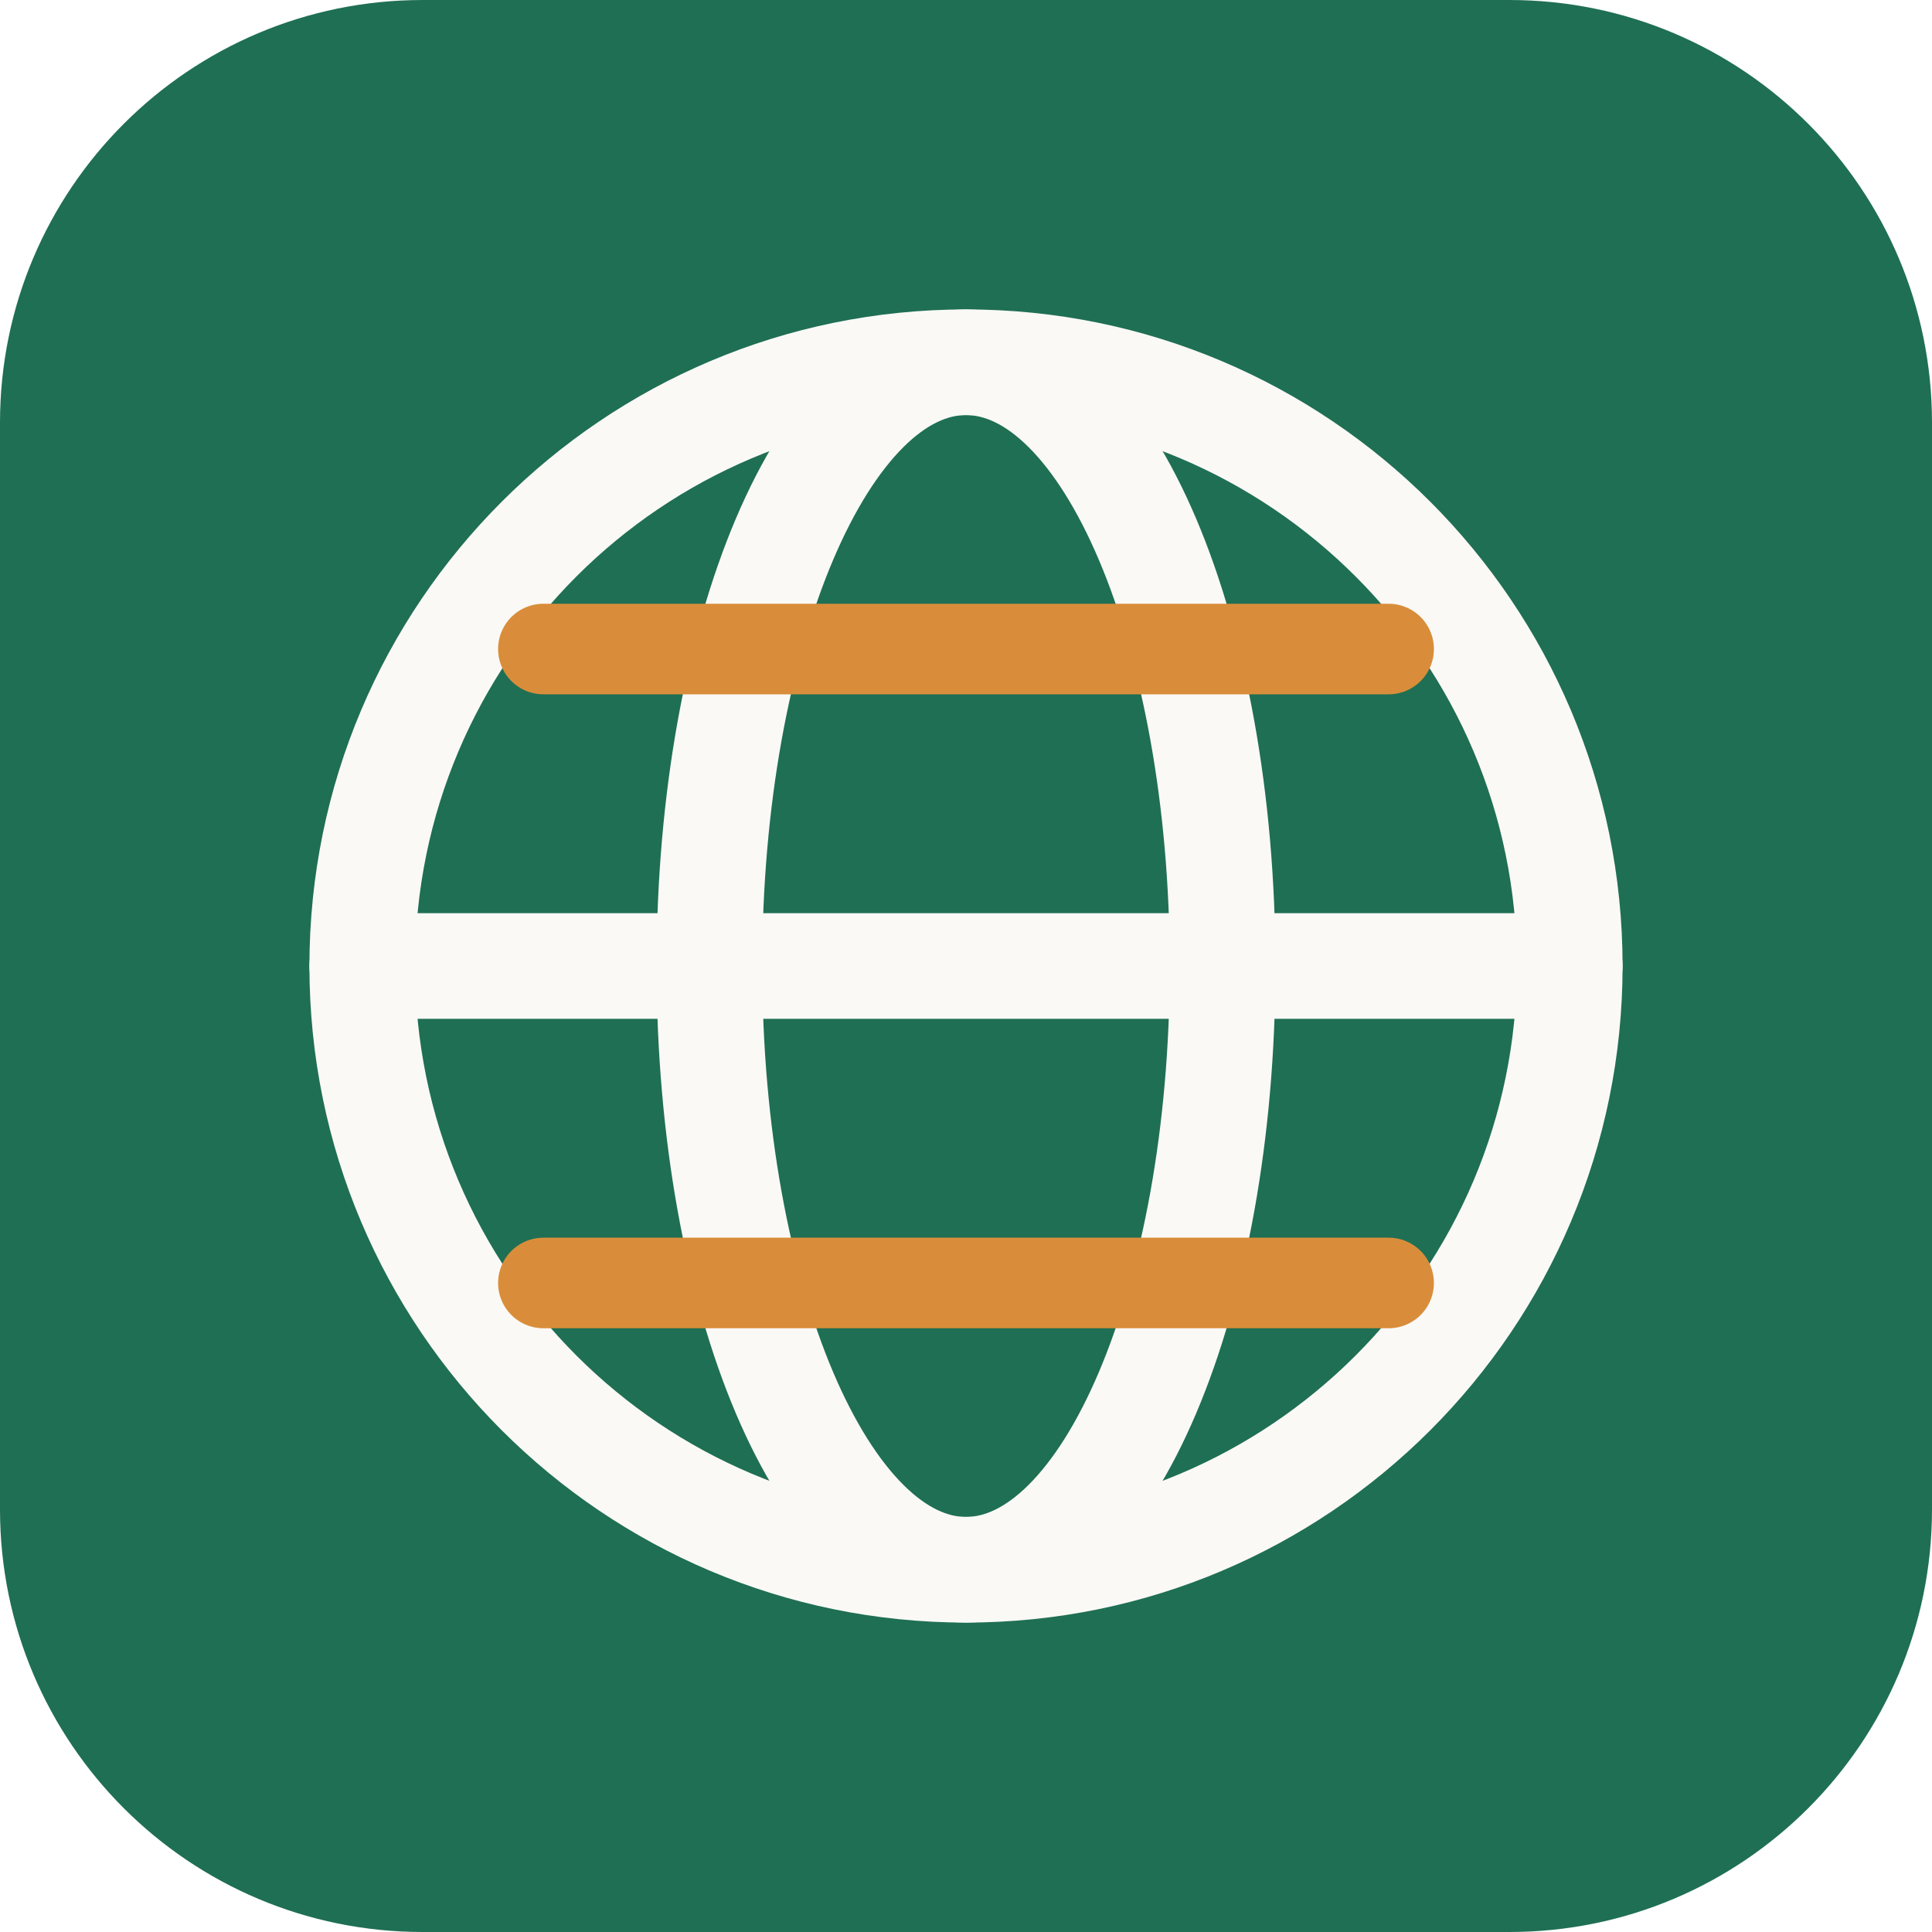
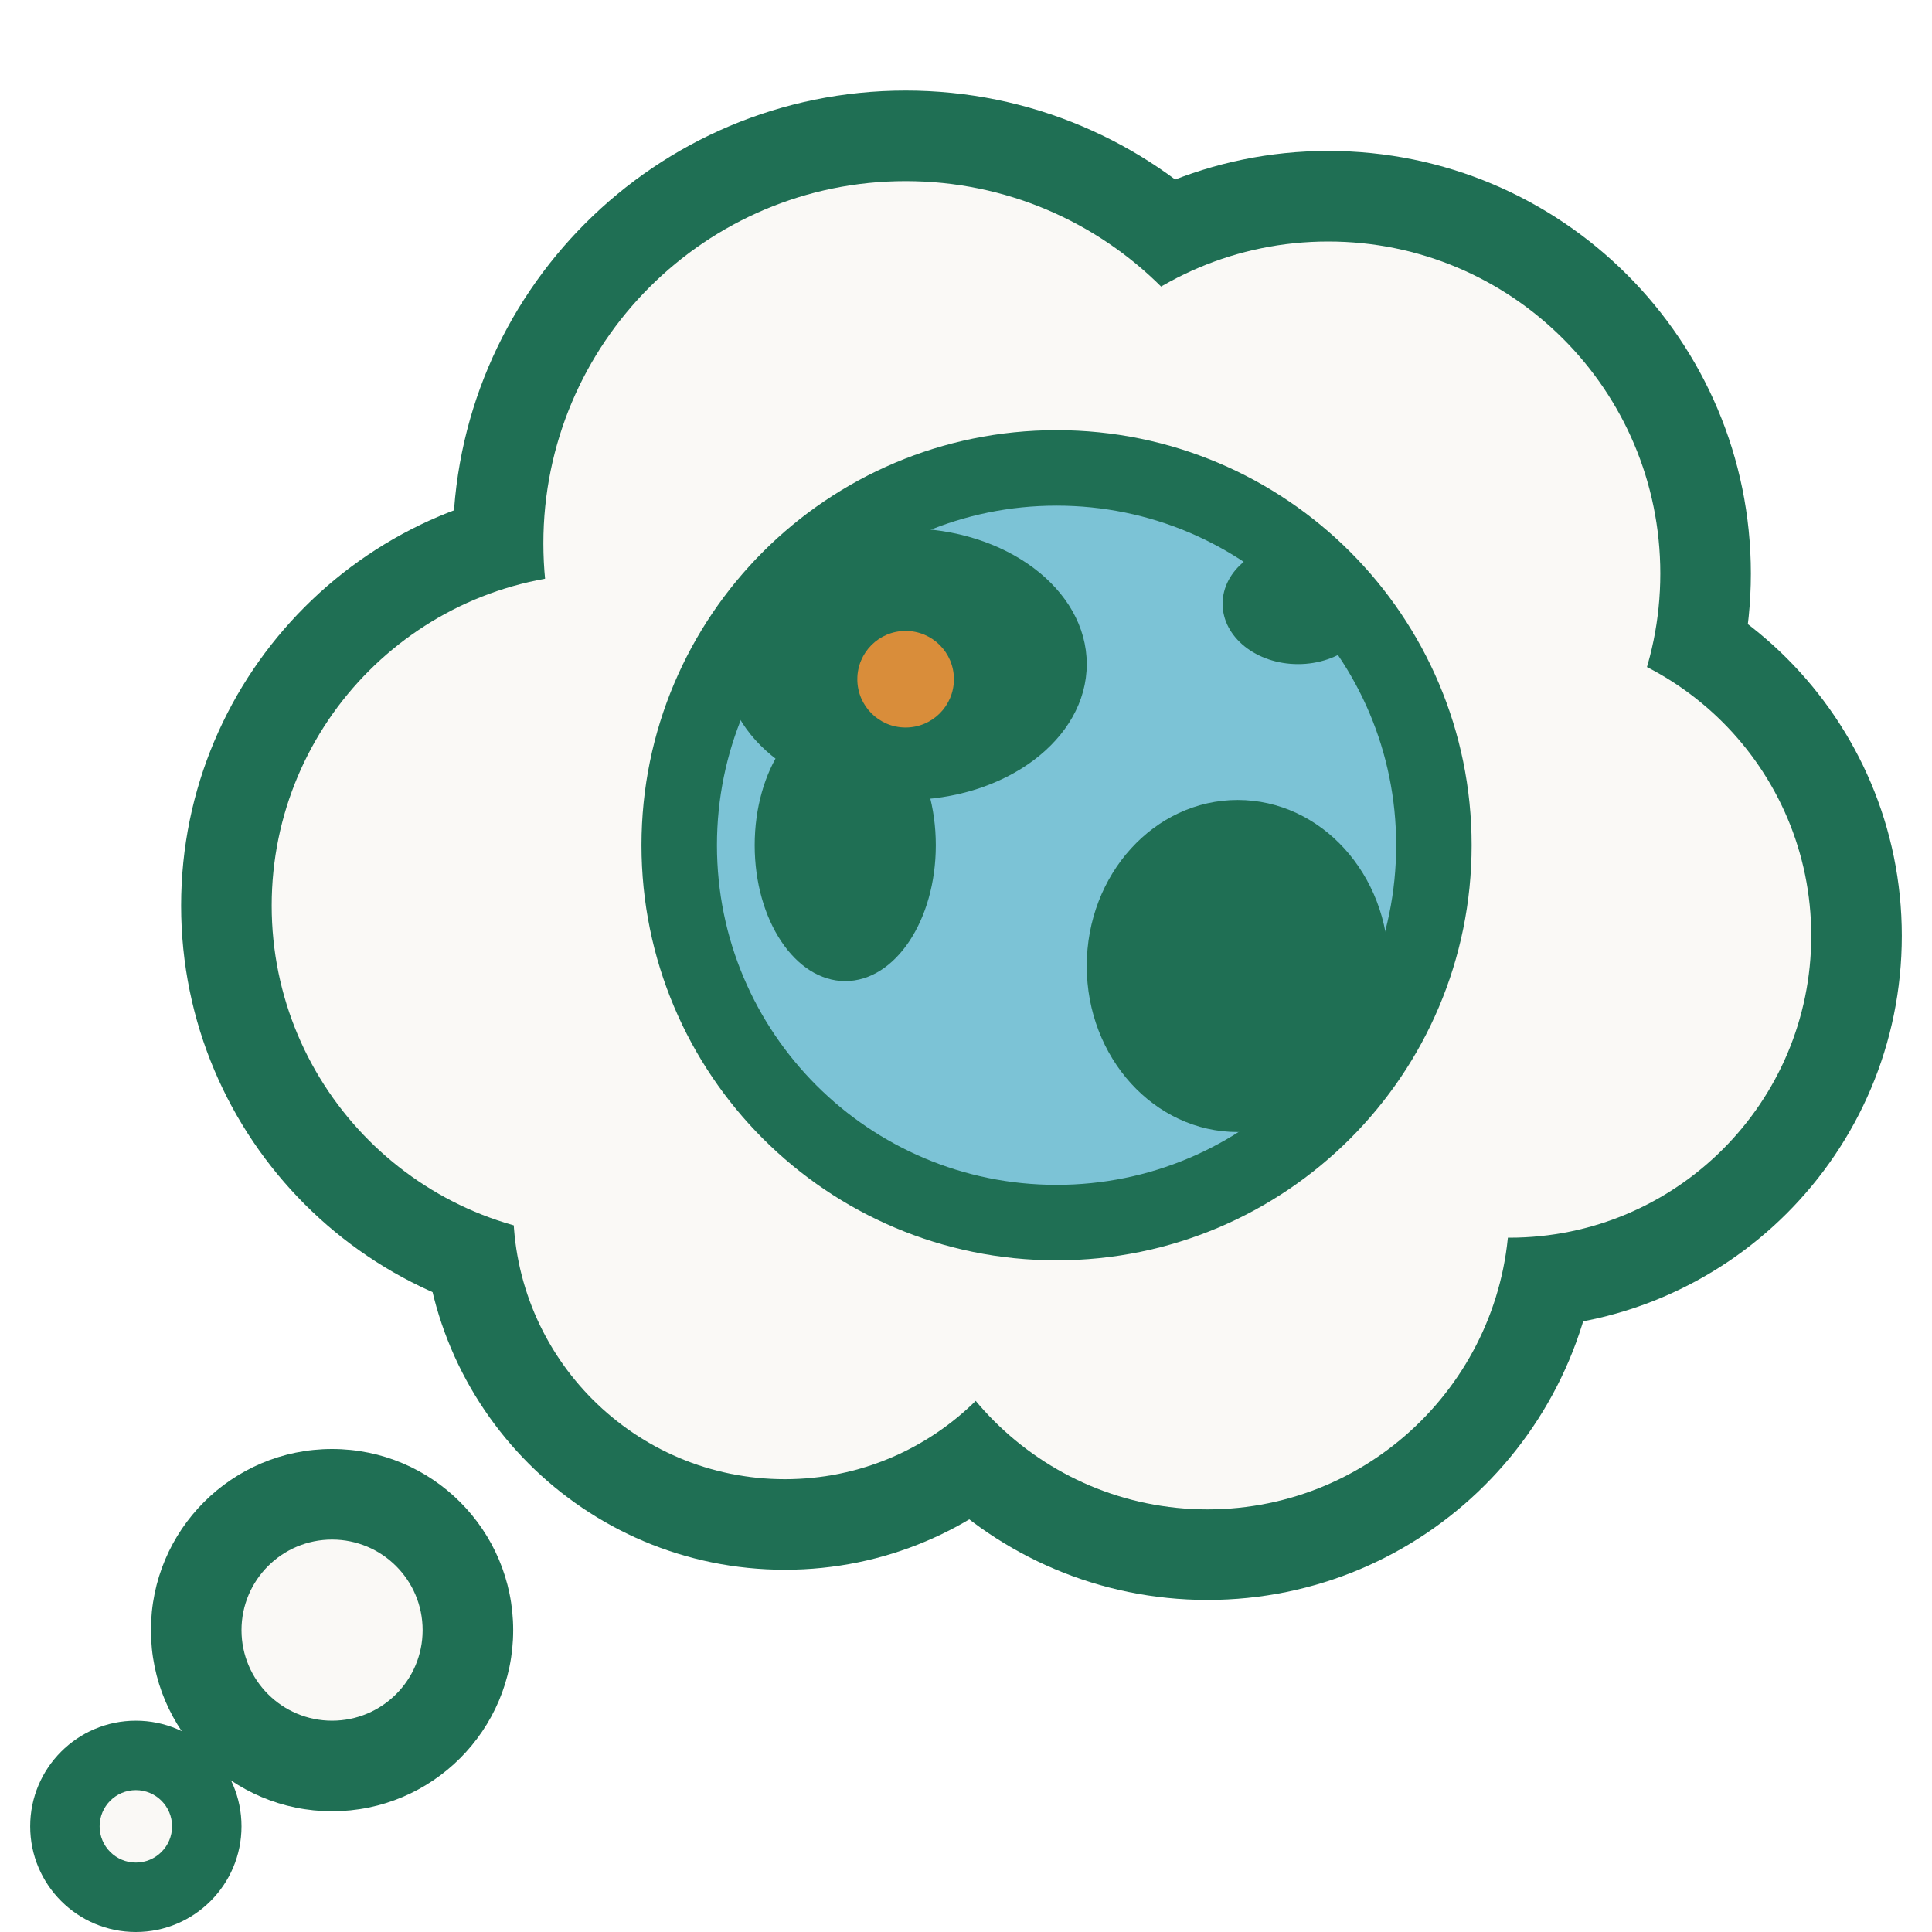
<svg xmlns="http://www.w3.org/2000/svg" viewBox="0 0 64 64">
-   <rect width="64" height="64" rx="14" fill="#1f6f54" />
-   <g fill="none" stroke="#faf9f6" stroke-width="3.5" stroke-linecap="round">
-     <circle cx="32" cy="32" r="20" />
-     <ellipse cx="32" cy="32" rx="8.5" ry="20" />
-     <path d="M12 32h40" />
+   <defs>
+     <clipPath id="globe">
+       <circle cx="35" cy="28" r="12.5" />
+     </clipPath>
+   </defs>
+   <g fill="#1f6f54">
+     <circle cx="20" cy="30" r="14" />
+     <circle cx="30" cy="18" r="15" />
+     <circle cx="44" cy="19" r="14" />
+     <circle cx="50" cy="31" r="13" />
+     <circle cx="40" cy="40" r="13" />
+     <circle cx="26" cy="40" r="12" />
+     <circle cx="11" cy="54" r="6" />
+     <circle cx="4.5" cy="60.5" r="3.5" />
  </g>
-   <path d="M18 21.5h28M18 42.5h28" fill="none" stroke="#d98d3a" stroke-width="3" stroke-linecap="round" />
+   <g fill="#faf9f6">
+     <circle cx="20" cy="30" r="11" />
+     <circle cx="30" cy="18" r="12" />
+     <circle cx="44" cy="19" r="11" />
+     <circle cx="50" cy="31" r="10" />
+     <circle cx="40" cy="40" r="10" />
+     <circle cx="26" cy="40" r="9" />
+     <circle cx="11" cy="54" r="3" />
+     <circle cx="4.5" cy="60.5" r="1.2" />
+   </g>
+   <circle cx="35" cy="28" r="12.5" fill="#7cc3d6" />
+   <g fill="#1f6f54" clip-path="url(#globe)">
+     <ellipse cx="30" cy="22" rx="6" ry="4.5" />
+     <ellipse cx="28" cy="28" rx="3" ry="4.5" />
+     <ellipse cx="41" cy="32" rx="5" ry="5.5" />
+     <ellipse cx="43" cy="20" rx="2.5" ry="2" />
+   </g>
+   <circle cx="35" cy="28" r="12.5" fill="none" stroke="#1f6f54" stroke-width="2.5" />
+   <circle cx="30" cy="22.5" r="1.6" fill="#d98d3a" />
</svg>
